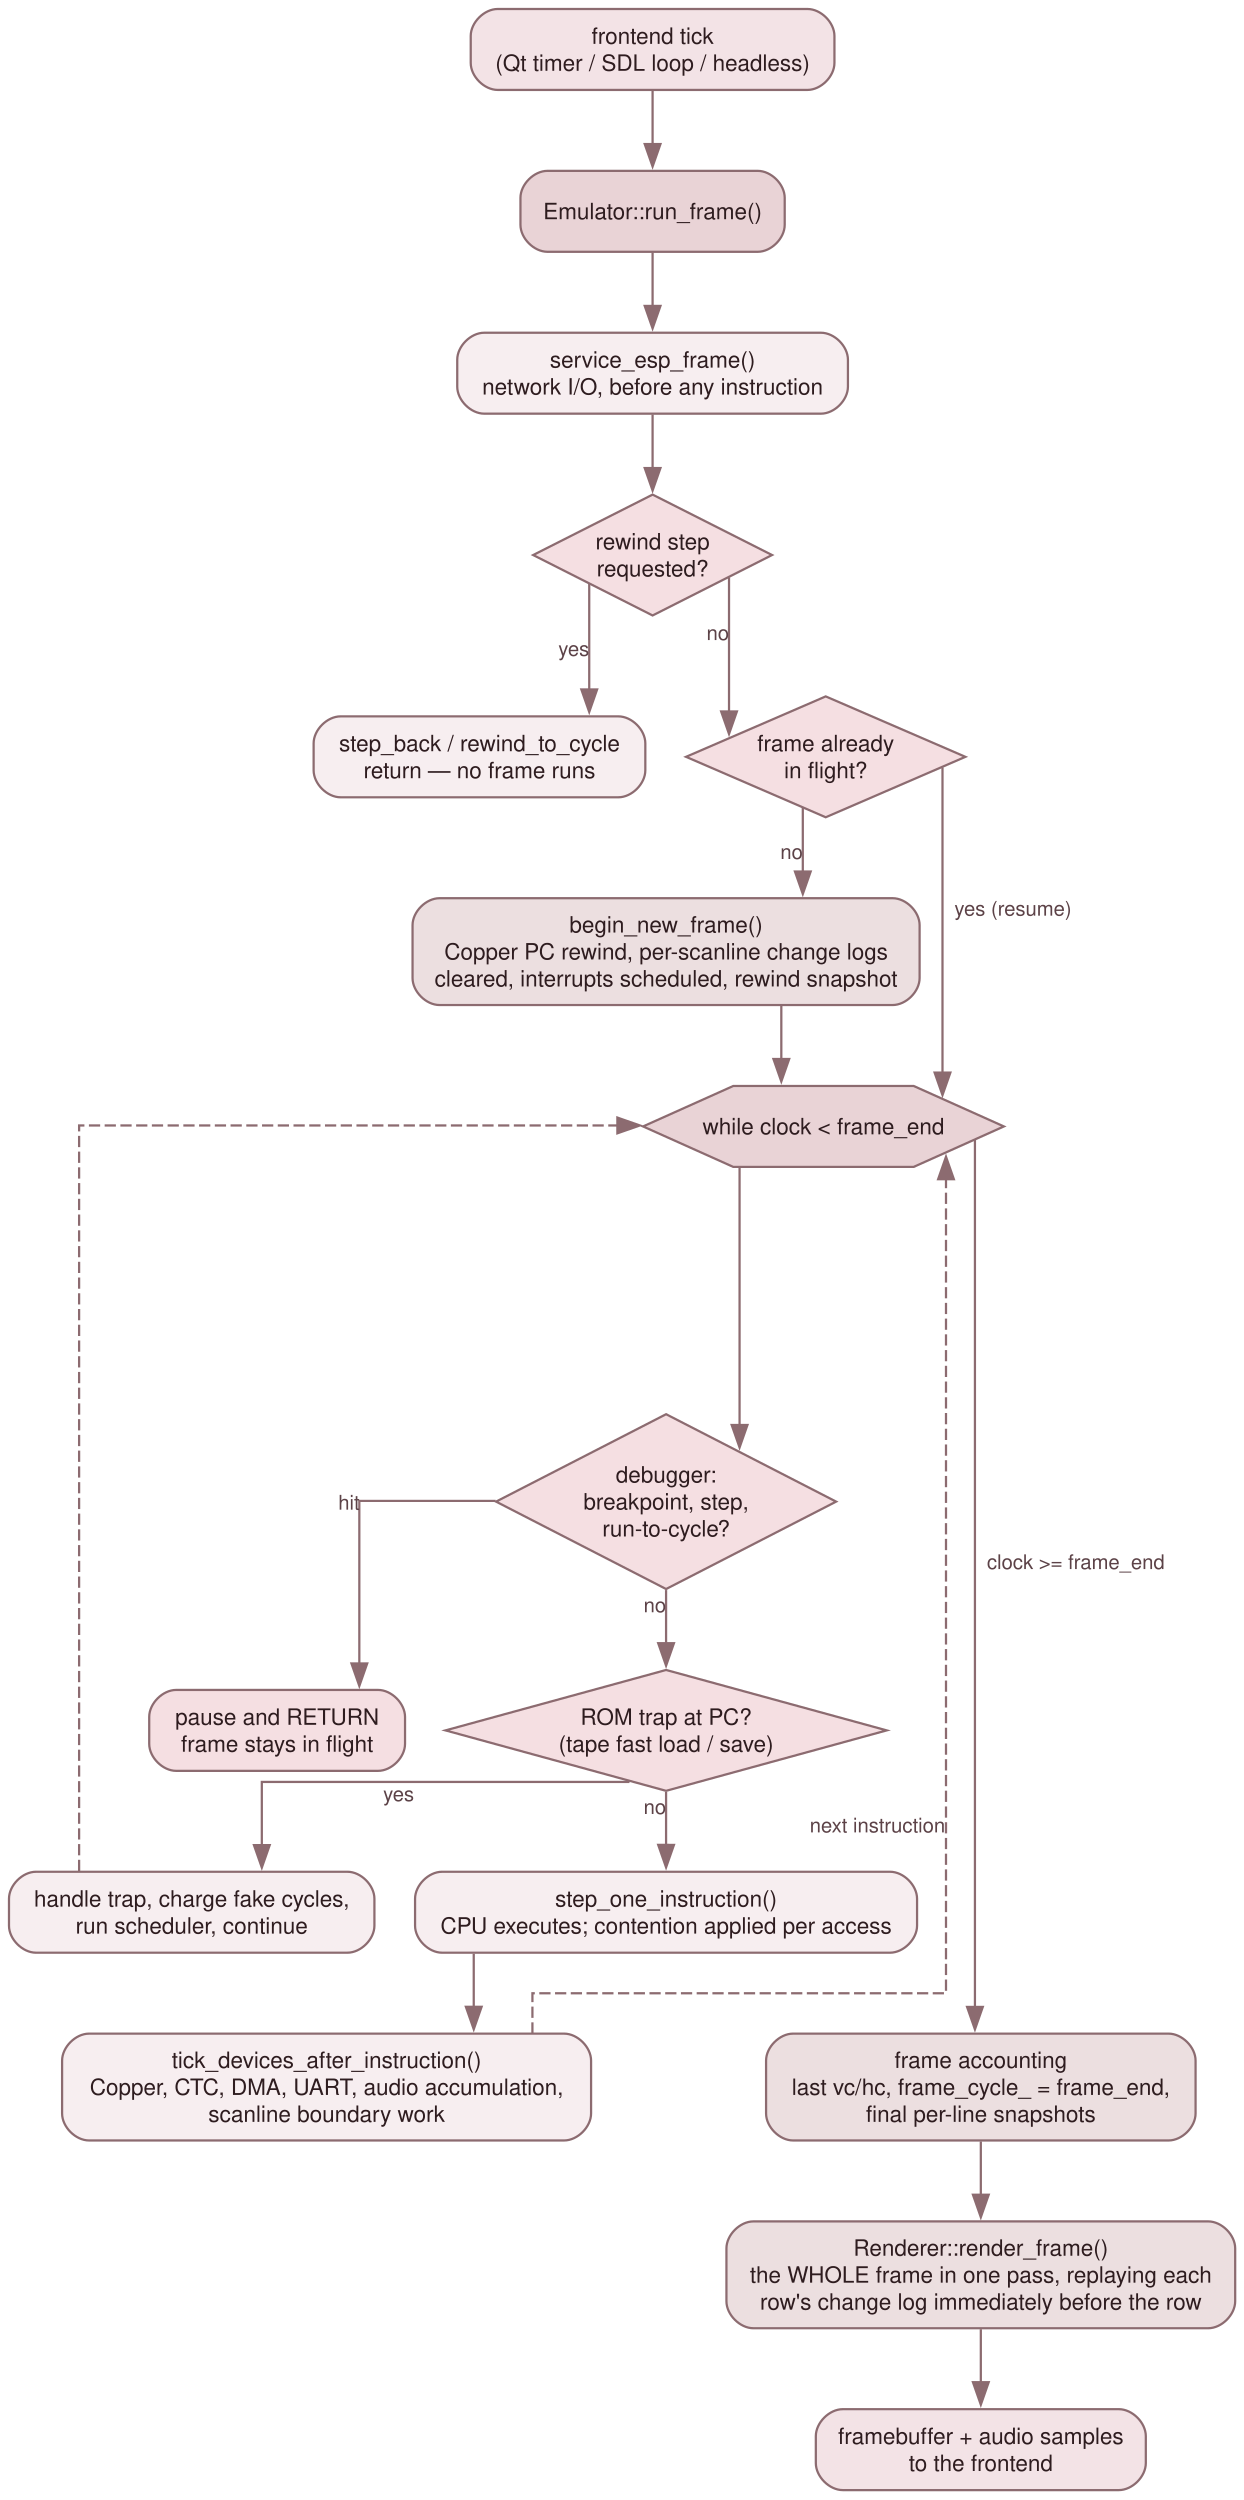
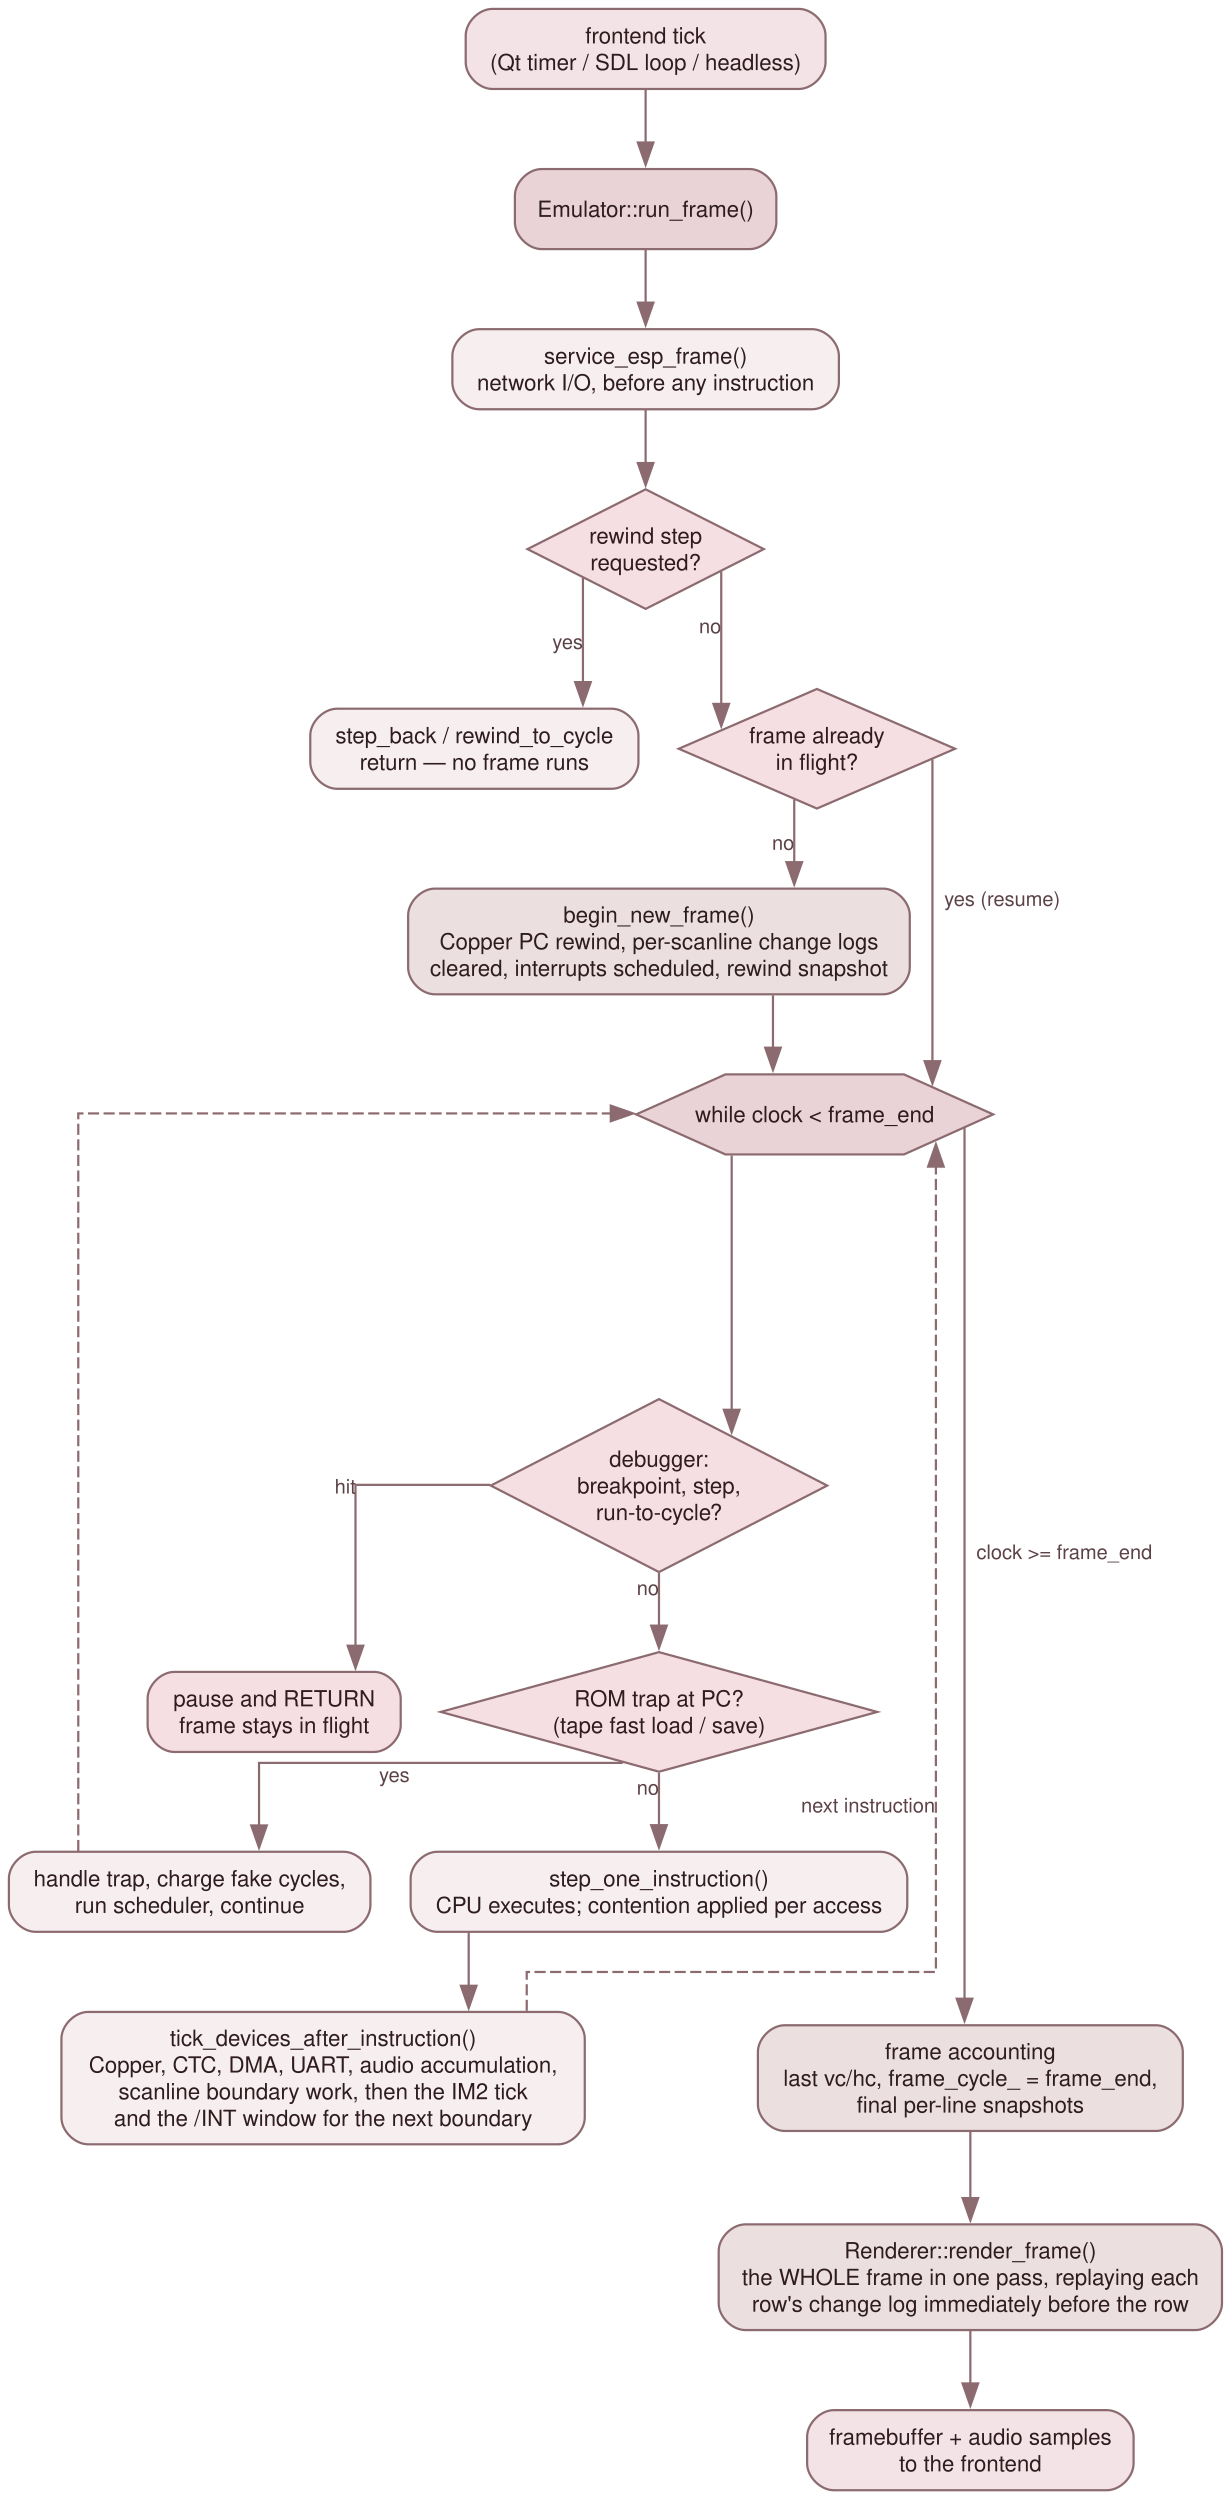
- <svg xmlns="http://www.w3.org/2000/svg" width="553pt" height="1112pt" viewBox="0.00 0.00 553.00 1112.00">
-   <g id="graph0" class="graph" transform="scale(1 1) rotate(0) translate(4 1107.6)">
+ <svg xmlns="http://www.w3.org/2000/svg" width="553pt" height="1124pt" viewBox="0.00 0.00 553.00 1124.00">
+   <g id="graph0" class="graph" transform="scale(1 1) rotate(0) translate(4 1119.6)">
    <g id="node1" class="node">
-       <path fill="#f3e3e6" stroke="#8c6b70" d="M355.16,-1103.6C355.16,-1103.6 217.38,-1103.6 217.38,-1103.6 211.38,-1103.6 205.38,-1097.6 205.38,-1091.6 205.38,-1091.6 205.38,-1079.6 205.38,-1079.6 205.38,-1073.6 211.38,-1067.6 217.38,-1067.6 217.38,-1067.6 355.16,-1067.6 355.16,-1067.6 361.16,-1067.6 367.16,-1073.6 367.16,-1079.6 367.16,-1079.6 367.16,-1091.6 367.16,-1091.6 367.16,-1097.6 361.16,-1103.6 355.16,-1103.6" />
-       <text xml:space="preserve" text-anchor="middle" x="286.27" y="-1088.1" font-family="Helvetica,sans-Serif" font-size="10.00" fill="#2e1c1f">frontend tick</text>
-       <text xml:space="preserve" text-anchor="middle" x="286.27" y="-1076.1" font-family="Helvetica,sans-Serif" font-size="10.00" fill="#2e1c1f">(Qt timer / SDL loop / headless)</text>
+       <path fill="#f3e3e6" stroke="#8c6b70" d="M355.16,-1115.6C355.16,-1115.6 217.38,-1115.6 217.38,-1115.6 211.38,-1115.6 205.38,-1109.6 205.38,-1103.6 205.38,-1103.6 205.38,-1091.6 205.38,-1091.6 205.38,-1085.6 211.38,-1079.6 217.38,-1079.6 217.38,-1079.6 355.16,-1079.6 355.16,-1079.6 361.16,-1079.6 367.16,-1085.6 367.16,-1091.6 367.16,-1091.6 367.16,-1103.6 367.16,-1103.6 367.16,-1109.6 361.16,-1115.6 355.16,-1115.6" />
+       <text xml:space="preserve" text-anchor="middle" x="286.27" y="-1100.1" font-family="Helvetica,sans-Serif" font-size="10.00" fill="#2e1c1f">frontend tick</text>
+       <text xml:space="preserve" text-anchor="middle" x="286.27" y="-1088.1" font-family="Helvetica,sans-Serif" font-size="10.00" fill="#2e1c1f">(Qt timer / SDL loop / headless)</text>
    </g>
    <g id="node2" class="node">
-       <path fill="#e9d3d6" stroke="#8c6b70" d="M333.04,-1031.6C333.04,-1031.6 239.5,-1031.6 239.5,-1031.6 233.5,-1031.6 227.5,-1025.6 227.5,-1019.6 227.5,-1019.6 227.5,-1007.6 227.5,-1007.6 227.5,-1001.6 233.5,-995.6 239.5,-995.6 239.5,-995.6 333.04,-995.6 333.04,-995.6 339.04,-995.6 345.04,-1001.6 345.04,-1007.6 345.04,-1007.6 345.04,-1019.6 345.04,-1019.6 345.04,-1025.6 339.04,-1031.6 333.04,-1031.6" />
-       <text xml:space="preserve" text-anchor="middle" x="286.27" y="-1010.1" font-family="Helvetica,sans-Serif" font-size="10.00" fill="#2e1c1f">Emulator::run_frame()</text>
+       <path fill="#e9d3d6" stroke="#8c6b70" d="M333.04,-1043.6C333.04,-1043.6 239.5,-1043.6 239.5,-1043.6 233.5,-1043.6 227.5,-1037.6 227.5,-1031.6 227.5,-1031.6 227.5,-1019.6 227.5,-1019.6 227.5,-1013.6 233.5,-1007.6 239.5,-1007.6 239.5,-1007.6 333.04,-1007.6 333.04,-1007.6 339.04,-1007.6 345.04,-1013.6 345.04,-1019.6 345.04,-1019.6 345.04,-1031.6 345.04,-1031.6 345.04,-1037.6 339.04,-1043.6 333.04,-1043.6" />
+       <text xml:space="preserve" text-anchor="middle" x="286.27" y="-1022.1" font-family="Helvetica,sans-Serif" font-size="10.00" fill="#2e1c1f">Emulator::run_frame()</text>
    </g>
    <g id="edge1" class="edge">
-       <path fill="none" stroke="#8c6b70" d="M286.27,-1067.43C286.27,-1067.43 286.27,-1043.53 286.27,-1043.53" />
-       <polygon fill="#8c6b70" stroke="#8c6b70" points="289.77,-1043.53 286.27,-1033.53 282.77,-1043.53 289.77,-1043.53" />
+       <path fill="none" stroke="#8c6b70" d="M286.27,-1079.43C286.27,-1079.43 286.27,-1055.53 286.27,-1055.53" />
+       <polygon fill="#8c6b70" stroke="#8c6b70" points="289.77,-1055.53 286.27,-1045.53 282.77,-1055.53 289.77,-1055.53" />
    </g>
    <g id="node3" class="node">
-       <path fill="#f7eef0" stroke="#8c6b70" d="M361.16,-959.6C361.16,-959.6 211.38,-959.6 211.38,-959.6 205.38,-959.6 199.38,-953.6 199.38,-947.6 199.38,-947.6 199.38,-935.6 199.38,-935.6 199.38,-929.6 205.38,-923.6 211.38,-923.6 211.38,-923.6 361.16,-923.6 361.16,-923.6 367.16,-923.6 373.16,-929.6 373.16,-935.6 373.16,-935.6 373.16,-947.6 373.16,-947.6 373.16,-953.6 367.16,-959.6 361.16,-959.6" />
-       <text xml:space="preserve" text-anchor="middle" x="286.27" y="-944.1" font-family="Helvetica,sans-Serif" font-size="10.00" fill="#2e1c1f">service_esp_frame()</text>
-       <text xml:space="preserve" text-anchor="middle" x="286.27" y="-932.1" font-family="Helvetica,sans-Serif" font-size="10.00" fill="#2e1c1f">network I/O, before any instruction</text>
+       <path fill="#f7eef0" stroke="#8c6b70" d="M361.16,-971.6C361.16,-971.6 211.38,-971.6 211.38,-971.6 205.38,-971.6 199.38,-965.6 199.38,-959.6 199.38,-959.6 199.38,-947.6 199.38,-947.6 199.38,-941.6 205.38,-935.6 211.38,-935.6 211.38,-935.6 361.16,-935.6 361.16,-935.6 367.16,-935.6 373.16,-941.6 373.16,-947.6 373.16,-947.6 373.16,-959.6 373.16,-959.6 373.16,-965.6 367.16,-971.6 361.16,-971.6" />
+       <text xml:space="preserve" text-anchor="middle" x="286.27" y="-956.1" font-family="Helvetica,sans-Serif" font-size="10.00" fill="#2e1c1f">service_esp_frame()</text>
+       <text xml:space="preserve" text-anchor="middle" x="286.27" y="-944.1" font-family="Helvetica,sans-Serif" font-size="10.00" fill="#2e1c1f">network I/O, before any instruction</text>
    </g>
    <g id="edge2" class="edge">
-       <path fill="none" stroke="#8c6b70" d="M286.27,-995.43C286.27,-995.43 286.27,-971.53 286.27,-971.53" />
-       <polygon fill="#8c6b70" stroke="#8c6b70" points="289.77,-971.53 286.27,-961.53 282.77,-971.53 289.77,-971.53" />
+       <path fill="none" stroke="#8c6b70" d="M286.27,-1007.43C286.27,-1007.43 286.27,-983.53 286.27,-983.53" />
+       <polygon fill="#8c6b70" stroke="#8c6b70" points="289.77,-983.53 286.27,-973.53 282.77,-983.53 289.77,-983.53" />
    </g>
    <g id="node4" class="node">
-       <polygon fill="#f5dfe2" stroke="#8c6b70" points="286.27,-887.6 233.14,-860.72 286.27,-833.84 339.4,-860.72 286.27,-887.6" />
-       <text xml:space="preserve" text-anchor="middle" x="286.27" y="-863.22" font-family="Helvetica,sans-Serif" font-size="10.00" fill="#2e1c1f">rewind step</text>
-       <text xml:space="preserve" text-anchor="middle" x="286.27" y="-851.22" font-family="Helvetica,sans-Serif" font-size="10.00" fill="#2e1c1f">requested?</text>
+       <polygon fill="#f5dfe2" stroke="#8c6b70" points="286.27,-899.6 233.14,-872.72 286.27,-845.84 339.4,-872.72 286.27,-899.6" />
+       <text xml:space="preserve" text-anchor="middle" x="286.27" y="-875.22" font-family="Helvetica,sans-Serif" font-size="10.00" fill="#2e1c1f">rewind step</text>
+       <text xml:space="preserve" text-anchor="middle" x="286.27" y="-863.22" font-family="Helvetica,sans-Serif" font-size="10.00" fill="#2e1c1f">requested?</text>
    </g>
    <g id="edge3" class="edge">
-       <path fill="none" stroke="#8c6b70" d="M286.27,-923.25C286.27,-923.25 286.27,-899.42 286.27,-899.42" />
-       <polygon fill="#8c6b70" stroke="#8c6b70" points="289.77,-899.42 286.27,-889.42 282.77,-899.42 289.77,-899.42" />
+       <path fill="none" stroke="#8c6b70" d="M286.27,-935.25C286.27,-935.25 286.27,-911.42 286.27,-911.42" />
+       <polygon fill="#8c6b70" stroke="#8c6b70" points="289.77,-911.42 286.27,-901.42 282.77,-911.42 289.77,-911.42" />
    </g>
    <g id="node5" class="node">
-       <path fill="#f7eef0" stroke="#8c6b70" d="M271.04,-788.96C271.04,-788.96 147.5,-788.96 147.5,-788.96 141.5,-788.96 135.5,-782.96 135.5,-776.96 135.5,-776.96 135.5,-764.96 135.5,-764.96 135.5,-758.96 141.5,-752.96 147.5,-752.96 147.5,-752.96 271.04,-752.96 271.04,-752.96 277.04,-752.96 283.04,-758.96 283.04,-764.96 283.04,-764.96 283.04,-776.96 283.04,-776.96 283.04,-782.96 277.04,-788.96 271.04,-788.96" />
-       <text xml:space="preserve" text-anchor="middle" x="209.27" y="-773.46" font-family="Helvetica,sans-Serif" font-size="10.00" fill="#2e1c1f">step_back / rewind_to_cycle</text>
-       <text xml:space="preserve" text-anchor="middle" x="209.27" y="-761.46" font-family="Helvetica,sans-Serif" font-size="10.00" fill="#2e1c1f">return — no frame runs</text>
+       <path fill="#f7eef0" stroke="#8c6b70" d="M271.04,-800.96C271.04,-800.96 147.5,-800.96 147.5,-800.96 141.5,-800.96 135.5,-794.96 135.5,-788.96 135.5,-788.96 135.5,-776.96 135.5,-776.96 135.5,-770.96 141.5,-764.96 147.5,-764.96 147.5,-764.96 271.04,-764.96 271.04,-764.96 277.04,-764.96 283.04,-770.96 283.04,-776.96 283.04,-776.96 283.04,-788.96 283.04,-788.96 283.04,-794.96 277.04,-800.96 271.04,-800.96" />
+       <text xml:space="preserve" text-anchor="middle" x="209.27" y="-785.46" font-family="Helvetica,sans-Serif" font-size="10.00" fill="#2e1c1f">step_back / rewind_to_cycle</text>
+       <text xml:space="preserve" text-anchor="middle" x="209.27" y="-773.46" font-family="Helvetica,sans-Serif" font-size="10.00" fill="#2e1c1f">return — no frame runs</text>
    </g>
    <g id="edge4" class="edge">
-       <path fill="none" stroke="#8c6b70" d="M258.09,-847.86C258.09,-847.86 258.09,-800.92 258.09,-800.92" />
-       <polygon fill="#8c6b70" stroke="#8c6b70" points="261.59,-800.92 258.09,-790.92 254.59,-800.92 261.59,-800.92" />
-       <text xml:space="preserve" text-anchor="middle" x="248.71" y="-815.84" font-family="Helvetica,sans-Serif" font-size="9.00" fill="#5c4247">  yes</text>
+       <path fill="none" stroke="#8c6b70" d="M258.09,-859.86C258.09,-859.86 258.09,-812.92 258.09,-812.92" />
+       <polygon fill="#8c6b70" stroke="#8c6b70" points="261.59,-812.92 258.09,-802.92 254.59,-812.92 261.59,-812.92" />
+       <text xml:space="preserve" text-anchor="middle" x="248.71" y="-827.84" font-family="Helvetica,sans-Serif" font-size="9.00" fill="#5c4247">  yes</text>
    </g>
    <g id="node6" class="node">
-       <polygon fill="#f5dfe2" stroke="#8c6b70" points="363.27,-797.84 301.14,-770.96 363.27,-744.08 425.4,-770.96 363.27,-797.84" />
-       <text xml:space="preserve" text-anchor="middle" x="363.27" y="-773.46" font-family="Helvetica,sans-Serif" font-size="10.00" fill="#2e1c1f">frame already</text>
-       <text xml:space="preserve" text-anchor="middle" x="363.27" y="-761.46" font-family="Helvetica,sans-Serif" font-size="10.00" fill="#2e1c1f">in flight?</text>
+       <polygon fill="#f5dfe2" stroke="#8c6b70" points="363.27,-809.84 301.14,-782.96 363.27,-756.08 425.4,-782.96 363.27,-809.84" />
+       <text xml:space="preserve" text-anchor="middle" x="363.27" y="-785.46" font-family="Helvetica,sans-Serif" font-size="10.00" fill="#2e1c1f">frame already</text>
+       <text xml:space="preserve" text-anchor="middle" x="363.27" y="-773.46" font-family="Helvetica,sans-Serif" font-size="10.00" fill="#2e1c1f">in flight?</text>
    </g>
    <g id="edge5" class="edge">
-       <path fill="none" stroke="#8c6b70" d="M320.27,-850.77C320.27,-850.77 320.27,-791.13 320.27,-791.13" />
-       <polygon fill="#8c6b70" stroke="#8c6b70" points="323.77,-791.13 320.27,-781.13 316.77,-791.13 323.77,-791.13" />
-       <text xml:space="preserve" text-anchor="middle" x="312.77" y="-822.9" font-family="Helvetica,sans-Serif" font-size="9.00" fill="#5c4247">  no</text>
+       <path fill="none" stroke="#8c6b70" d="M320.27,-862.77C320.27,-862.77 320.27,-803.13 320.27,-803.13" />
+       <polygon fill="#8c6b70" stroke="#8c6b70" points="323.77,-803.13 320.27,-793.13 316.77,-803.13 323.77,-803.13" />
+       <text xml:space="preserve" text-anchor="middle" x="312.77" y="-834.9" font-family="Helvetica,sans-Serif" font-size="9.00" fill="#5c4247">  no</text>
    </g>
    <g id="node7" class="node">
-       <path fill="#ecdfe0" stroke="#8c6b70" d="M393.04,-708.08C393.04,-708.08 191.5,-708.08 191.5,-708.08 185.5,-708.08 179.5,-702.08 179.5,-696.08 179.5,-696.08 179.5,-672.56 179.5,-672.56 179.5,-666.56 185.5,-660.56 191.5,-660.56 191.5,-660.56 393.04,-660.56 393.04,-660.56 399.04,-660.56 405.04,-666.56 405.04,-672.56 405.04,-672.56 405.04,-696.08 405.04,-696.08 405.04,-702.08 399.04,-708.08 393.04,-708.08" />
-       <text xml:space="preserve" text-anchor="middle" x="292.27" y="-692.82" font-family="Helvetica,sans-Serif" font-size="10.00" fill="#2e1c1f">begin_new_frame()</text>
-       <text xml:space="preserve" text-anchor="middle" x="292.27" y="-680.82" font-family="Helvetica,sans-Serif" font-size="10.00" fill="#2e1c1f">Copper PC rewind, per-scanline change logs</text>
-       <text xml:space="preserve" text-anchor="middle" x="292.27" y="-668.82" font-family="Helvetica,sans-Serif" font-size="10.00" fill="#2e1c1f">cleared, interrupts scheduled, rewind snapshot</text>
+       <path fill="#ecdfe0" stroke="#8c6b70" d="M393.04,-720.08C393.04,-720.08 191.5,-720.08 191.5,-720.08 185.5,-720.08 179.5,-714.08 179.5,-708.08 179.5,-708.08 179.5,-684.56 179.5,-684.56 179.5,-678.56 185.5,-672.56 191.5,-672.56 191.5,-672.56 393.04,-672.56 393.04,-672.56 399.04,-672.56 405.04,-678.56 405.04,-684.56 405.04,-684.56 405.04,-708.08 405.04,-708.08 405.04,-714.08 399.04,-720.08 393.04,-720.08" />
+       <text xml:space="preserve" text-anchor="middle" x="292.27" y="-704.82" font-family="Helvetica,sans-Serif" font-size="10.00" fill="#2e1c1f">begin_new_frame()</text>
+       <text xml:space="preserve" text-anchor="middle" x="292.27" y="-692.82" font-family="Helvetica,sans-Serif" font-size="10.00" fill="#2e1c1f">Copper PC rewind, per-scanline change logs</text>
+       <text xml:space="preserve" text-anchor="middle" x="292.27" y="-680.82" font-family="Helvetica,sans-Serif" font-size="10.00" fill="#2e1c1f">cleared, interrupts scheduled, rewind snapshot</text>
    </g>
    <g id="edge6" class="edge">
-       <path fill="none" stroke="#8c6b70" d="M353.09,-748.2C353.09,-748.2 353.09,-719.96 353.09,-719.96" />
-       <polygon fill="#8c6b70" stroke="#8c6b70" points="356.59,-719.96 353.09,-709.96 349.59,-719.96 356.59,-719.96" />
-       <text xml:space="preserve" text-anchor="middle" x="345.59" y="-725.53" font-family="Helvetica,sans-Serif" font-size="9.00" fill="#5c4247">  no</text>
+       <path fill="none" stroke="#8c6b70" d="M353.09,-760.2C353.09,-760.2 353.09,-731.96 353.09,-731.96" />
+       <polygon fill="#8c6b70" stroke="#8c6b70" points="356.59,-731.96 353.09,-721.96 349.59,-731.96 356.59,-731.96" />
+       <text xml:space="preserve" text-anchor="middle" x="345.59" y="-737.53" font-family="Helvetica,sans-Serif" font-size="9.00" fill="#5c4247">  no</text>
    </g>
    <g id="node8" class="node">
-       <polygon fill="#e9d3d6" stroke="#8c6b70" points="442.52,-606.56 402.39,-624.56 322.15,-624.56 282.02,-606.56 322.15,-588.56 402.39,-588.56 442.52,-606.56" />
-       <text xml:space="preserve" text-anchor="middle" x="362.27" y="-603.06" font-family="Helvetica,sans-Serif" font-size="10.00" fill="#2e1c1f">while clock &lt; frame_end</text>
+       <polygon fill="#e9d3d6" stroke="#8c6b70" points="442.52,-618.56 402.39,-636.56 322.15,-636.56 282.02,-618.56 322.15,-600.56 402.39,-600.56 442.52,-618.56" />
+       <text xml:space="preserve" text-anchor="middle" x="362.27" y="-615.06" font-family="Helvetica,sans-Serif" font-size="10.00" fill="#2e1c1f">while clock &lt; frame_end</text>
    </g>
    <g id="edge7" class="edge">
-       <path fill="none" stroke="#8c6b70" d="M415.22,-766.22C415.22,-766.22 415.22,-630.5 415.22,-630.5" />
-       <polygon fill="#8c6b70" stroke="#8c6b70" points="418.72,-630.5 415.22,-620.5 411.72,-630.5 418.72,-630.5" />
-       <text xml:space="preserve" text-anchor="middle" x="444.09" y="-700.31" font-family="Helvetica,sans-Serif" font-size="9.00" fill="#5c4247">  yes (resume)</text>
+       <path fill="none" stroke="#8c6b70" d="M415.22,-778.22C415.22,-778.22 415.22,-642.5 415.22,-642.5" />
+       <polygon fill="#8c6b70" stroke="#8c6b70" points="418.72,-642.5 415.22,-632.5 411.72,-642.5 418.72,-642.5" />
+       <text xml:space="preserve" text-anchor="middle" x="444.09" y="-712.31" font-family="Helvetica,sans-Serif" font-size="9.00" fill="#5c4247">  yes (resume)</text>
    </g>
    <g id="edge8" class="edge">
-       <path fill="none" stroke="#8c6b70" d="M343.53,-660.14C343.53,-660.14 343.53,-636.55 343.53,-636.55" />
-       <polygon fill="#8c6b70" stroke="#8c6b70" points="347.03,-636.55 343.53,-626.55 340.03,-636.55 347.03,-636.55" />
+       <path fill="none" stroke="#8c6b70" d="M343.53,-672.14C343.53,-672.14 343.53,-648.55 343.53,-648.55" />
+       <polygon fill="#8c6b70" stroke="#8c6b70" points="347.03,-648.55 343.53,-638.55 340.03,-648.55 347.03,-648.55" />
    </g>
    <g id="node9" class="node">
-       <polygon fill="#f5dfe2" stroke="#8c6b70" points="292.27,-478.56 216.64,-439.68 292.27,-400.8 367.9,-439.68 292.27,-478.56" />
-       <text xml:space="preserve" text-anchor="middle" x="292.27" y="-448.18" font-family="Helvetica,sans-Serif" font-size="10.00" fill="#2e1c1f">debugger:</text>
-       <text xml:space="preserve" text-anchor="middle" x="292.27" y="-436.18" font-family="Helvetica,sans-Serif" font-size="10.00" fill="#2e1c1f">breakpoint, step,</text>
-       <text xml:space="preserve" text-anchor="middle" x="292.27" y="-424.18" font-family="Helvetica,sans-Serif" font-size="10.00" fill="#2e1c1f">run-to-cycle?</text>
+       <polygon fill="#f5dfe2" stroke="#8c6b70" points="292.27,-490.56 216.64,-451.68 292.27,-412.8 367.9,-451.68 292.27,-490.56" />
+       <text xml:space="preserve" text-anchor="middle" x="292.27" y="-460.18" font-family="Helvetica,sans-Serif" font-size="10.00" fill="#2e1c1f">debugger:</text>
+       <text xml:space="preserve" text-anchor="middle" x="292.27" y="-448.18" font-family="Helvetica,sans-Serif" font-size="10.00" fill="#2e1c1f">breakpoint, step,</text>
+       <text xml:space="preserve" text-anchor="middle" x="292.27" y="-436.18" font-family="Helvetica,sans-Serif" font-size="10.00" fill="#2e1c1f">run-to-cycle?</text>
    </g>
    <g id="edge9" class="edge">
-       <path fill="none" stroke="#8c6b70" d="M324.96,-588.06C324.96,-588.06 324.96,-473.75 324.96,-473.75" />
-       <polygon fill="#8c6b70" stroke="#8c6b70" points="328.46,-473.75 324.96,-463.75 321.46,-473.75 328.46,-473.75" />
+       <path fill="none" stroke="#8c6b70" d="M324.96,-600.06C324.96,-600.06 324.96,-485.75 324.96,-485.75" />
+       <polygon fill="#8c6b70" stroke="#8c6b70" points="328.46,-485.75 324.96,-475.75 321.46,-485.75 328.46,-485.75" />
    </g>
    <g id="node15" class="node">
-       <path fill="#ecdfe0" stroke="#8c6b70" d="M515.79,-203.04C515.79,-203.04 348.75,-203.04 348.75,-203.04 342.75,-203.04 336.75,-197.04 336.75,-191.04 336.75,-191.04 336.75,-167.52 336.75,-167.52 336.75,-161.52 342.75,-155.52 348.75,-155.52 348.75,-155.52 515.79,-155.52 515.79,-155.52 521.79,-155.52 527.79,-161.52 527.79,-167.52 527.79,-167.52 527.79,-191.04 527.79,-191.04 527.79,-197.04 521.79,-203.04 515.79,-203.04" />
-       <text xml:space="preserve" text-anchor="middle" x="432.27" y="-187.78" font-family="Helvetica,sans-Serif" font-size="10.00" fill="#2e1c1f">frame accounting</text>
-       <text xml:space="preserve" text-anchor="middle" x="432.27" y="-175.78" font-family="Helvetica,sans-Serif" font-size="10.00" fill="#2e1c1f">last vc/hc, frame_cycle_ = frame_end,</text>
-       <text xml:space="preserve" text-anchor="middle" x="432.27" y="-163.78" font-family="Helvetica,sans-Serif" font-size="10.00" fill="#2e1c1f">final per-line snapshots</text>
+       <path fill="#ecdfe0" stroke="#8c6b70" d="M515.79,-209.04C515.79,-209.04 348.75,-209.04 348.75,-209.04 342.75,-209.04 336.75,-203.04 336.75,-197.04 336.75,-197.04 336.75,-173.52 336.75,-173.52 336.75,-167.52 342.75,-161.52 348.75,-161.52 348.75,-161.52 515.79,-161.52 515.79,-161.52 521.79,-161.52 527.79,-167.52 527.79,-173.52 527.79,-173.52 527.79,-197.04 527.79,-197.04 527.79,-203.04 521.79,-209.04 515.79,-209.04" />
+       <text xml:space="preserve" text-anchor="middle" x="432.27" y="-193.78" font-family="Helvetica,sans-Serif" font-size="10.00" fill="#2e1c1f">frame accounting</text>
+       <text xml:space="preserve" text-anchor="middle" x="432.27" y="-181.78" font-family="Helvetica,sans-Serif" font-size="10.00" fill="#2e1c1f">last vc/hc, frame_cycle_ = frame_end,</text>
+       <text xml:space="preserve" text-anchor="middle" x="432.27" y="-169.78" font-family="Helvetica,sans-Serif" font-size="10.00" fill="#2e1c1f">final per-line snapshots</text>
    </g>
    <g id="edge18" class="edge">
-       <path fill="none" stroke="#8c6b70" d="M429.65,-600.52C429.65,-600.52 429.65,-214.93 429.65,-214.93" />
-       <polygon fill="#8c6b70" stroke="#8c6b70" points="433.15,-214.93 429.65,-204.93 426.15,-214.93 433.15,-214.93" />
-       <text xml:space="preserve" text-anchor="middle" x="472.02" y="-409.68" font-family="Helvetica,sans-Serif" font-size="9.00" fill="#5c4247">  clock &gt;= frame_end</text>
+       <path fill="none" stroke="#8c6b70" d="M429.65,-612.44C429.65,-612.44 429.65,-220.98 429.65,-220.98" />
+       <polygon fill="#8c6b70" stroke="#8c6b70" points="433.15,-220.98 429.65,-210.98 426.15,-220.98 433.15,-220.98" />
+       <text xml:space="preserve" text-anchor="middle" x="472.02" y="-418.66" font-family="Helvetica,sans-Serif" font-size="9.00" fill="#5c4247">  clock &gt;= frame_end</text>
    </g>
    <g id="node10" class="node">
-       <path fill="#f5dfe2" stroke="#8c6b70" d="M164.16,-355.92C164.16,-355.92 74.37,-355.92 74.37,-355.92 68.37,-355.92 62.37,-349.92 62.37,-343.92 62.37,-343.92 62.37,-331.92 62.37,-331.92 62.37,-325.92 68.37,-319.92 74.37,-319.92 74.37,-319.92 164.16,-319.92 164.16,-319.92 170.16,-319.92 176.16,-325.92 176.16,-331.92 176.16,-331.92 176.16,-343.92 176.16,-343.92 176.16,-349.92 170.16,-355.92 164.16,-355.92" />
-       <text xml:space="preserve" text-anchor="middle" x="119.27" y="-340.42" font-family="Helvetica,sans-Serif" font-size="10.00" fill="#2e1c1f">pause and RETURN</text>
-       <text xml:space="preserve" text-anchor="middle" x="119.27" y="-328.42" font-family="Helvetica,sans-Serif" font-size="10.00" fill="#2e1c1f">frame stays in flight</text>
+       <path fill="#f5dfe2" stroke="#8c6b70" d="M164.16,-367.92C164.16,-367.92 74.37,-367.92 74.37,-367.92 68.37,-367.92 62.37,-361.92 62.37,-355.92 62.37,-355.92 62.37,-343.92 62.37,-343.92 62.37,-337.92 68.37,-331.92 74.37,-331.92 74.37,-331.92 164.16,-331.92 164.16,-331.92 170.16,-331.92 176.16,-337.92 176.16,-343.92 176.16,-343.92 176.16,-355.92 176.16,-355.92 176.16,-361.92 170.16,-367.92 164.16,-367.92" />
+       <text xml:space="preserve" text-anchor="middle" x="119.27" y="-352.42" font-family="Helvetica,sans-Serif" font-size="10.00" fill="#2e1c1f">pause and RETURN</text>
+       <text xml:space="preserve" text-anchor="middle" x="119.27" y="-340.42" font-family="Helvetica,sans-Serif" font-size="10.00" fill="#2e1c1f">frame stays in flight</text>
    </g>
    <g id="edge11" class="edge">
-       <path fill="none" stroke="#8c6b70" d="M216.47,-440C185.07,-440 155.83,-440 155.83,-440 155.83,-440 155.83,-367.68 155.83,-367.68" />
-       <polygon fill="#8c6b70" stroke="#8c6b70" points="159.33,-367.68 155.83,-357.68 152.33,-367.68 159.33,-367.68" />
-       <text xml:space="preserve" text-anchor="middle" x="148.71" y="-436.11" font-family="Helvetica,sans-Serif" font-size="9.00" fill="#5c4247">  hit</text>
+       <path fill="none" stroke="#8c6b70" d="M216.47,-452C185.07,-452 155.83,-452 155.83,-452 155.83,-452 155.83,-379.68 155.83,-379.68" />
+       <polygon fill="#8c6b70" stroke="#8c6b70" points="159.33,-379.68 155.83,-369.68 152.33,-379.68 159.33,-379.68" />
+       <text xml:space="preserve" text-anchor="middle" x="148.71" y="-448.11" font-family="Helvetica,sans-Serif" font-size="9.00" fill="#5c4247">  hit</text>
    </g>
    <g id="node11" class="node">
-       <polygon fill="#f5dfe2" stroke="#8c6b70" points="292.27,-364.8 194.14,-337.92 292.27,-311.04 390.4,-337.92 292.27,-364.8" />
-       <text xml:space="preserve" text-anchor="middle" x="292.27" y="-340.42" font-family="Helvetica,sans-Serif" font-size="10.00" fill="#2e1c1f">ROM trap at PC?</text>
-       <text xml:space="preserve" text-anchor="middle" x="292.27" y="-328.42" font-family="Helvetica,sans-Serif" font-size="10.00" fill="#2e1c1f">(tape fast load / save)</text>
+       <polygon fill="#f5dfe2" stroke="#8c6b70" points="292.27,-376.8 194.14,-349.92 292.27,-323.04 390.4,-349.92 292.27,-376.8" />
+       <text xml:space="preserve" text-anchor="middle" x="292.27" y="-352.42" font-family="Helvetica,sans-Serif" font-size="10.00" fill="#2e1c1f">ROM trap at PC?</text>
+       <text xml:space="preserve" text-anchor="middle" x="292.27" y="-340.42" font-family="Helvetica,sans-Serif" font-size="10.00" fill="#2e1c1f">(tape fast load / save)</text>
    </g>
    <g id="edge10" class="edge">
-       <path fill="none" stroke="#8c6b70" d="M292.27,-400.34C292.27,-400.34 292.27,-376.7 292.27,-376.7" />
-       <polygon fill="#8c6b70" stroke="#8c6b70" points="295.77,-376.7 292.27,-366.7 288.77,-376.7 295.77,-376.7" />
-       <text xml:space="preserve" text-anchor="middle" x="284.77" y="-390.47" font-family="Helvetica,sans-Serif" font-size="9.00" fill="#5c4247">  no</text>
+       <path fill="none" stroke="#8c6b70" d="M292.27,-412.34C292.27,-412.34 292.27,-388.7 292.27,-388.7" />
+       <polygon fill="#8c6b70" stroke="#8c6b70" points="295.77,-388.7 292.27,-378.7 288.77,-388.7 295.77,-388.7" />
+       <text xml:space="preserve" text-anchor="middle" x="284.77" y="-402.47" font-family="Helvetica,sans-Serif" font-size="9.00" fill="#5c4247">  no</text>
    </g>
    <g id="node12" class="node">
-       <path fill="#f7eef0" stroke="#8c6b70" d="M150.54,-275.04C150.54,-275.04 12,-275.04 12,-275.04 6,-275.04 0,-269.04 0,-263.04 0,-263.04 0,-251.04 0,-251.04 0,-245.04 6,-239.04 12,-239.04 12,-239.04 150.54,-239.04 150.54,-239.04 156.54,-239.04 162.54,-245.04 162.54,-251.04 162.54,-251.04 162.54,-263.04 162.54,-263.04 162.54,-269.04 156.54,-275.04 150.54,-275.04" />
-       <text xml:space="preserve" text-anchor="middle" x="81.27" y="-259.54" font-family="Helvetica,sans-Serif" font-size="10.00" fill="#2e1c1f">handle trap, charge fake cycles,</text>
-       <text xml:space="preserve" text-anchor="middle" x="81.27" y="-247.54" font-family="Helvetica,sans-Serif" font-size="10.00" fill="#2e1c1f">run scheduler, continue</text>
+       <path fill="#f7eef0" stroke="#8c6b70" d="M150.54,-287.04C150.54,-287.04 12,-287.04 12,-287.04 6,-287.04 0,-281.04 0,-275.04 0,-275.04 0,-263.04 0,-263.04 0,-257.04 6,-251.04 12,-251.04 12,-251.04 150.54,-251.04 150.54,-251.04 156.54,-251.04 162.54,-257.04 162.54,-263.04 162.54,-263.04 162.54,-275.04 162.54,-275.04 162.54,-281.04 156.54,-287.04 150.54,-287.04" />
+       <text xml:space="preserve" text-anchor="middle" x="81.27" y="-271.54" font-family="Helvetica,sans-Serif" font-size="10.00" fill="#2e1c1f">handle trap, charge fake cycles,</text>
+       <text xml:space="preserve" text-anchor="middle" x="81.27" y="-259.54" font-family="Helvetica,sans-Serif" font-size="10.00" fill="#2e1c1f">run scheduler, continue</text>
    </g>
    <g id="edge13" class="edge">
-       <path fill="none" stroke="#8c6b70" d="M276,-315C231.73,-315 112.46,-315 112.46,-315 112.46,-315 112.46,-286.89 112.46,-286.89" />
-       <polygon fill="#8c6b70" stroke="#8c6b70" points="115.96,-286.89 112.46,-276.89 108.96,-286.89 115.96,-286.89" />
-       <text xml:space="preserve" text-anchor="middle" x="170.8" y="-306.45" font-family="Helvetica,sans-Serif" font-size="9.00" fill="#5c4247">  yes</text>
+       <path fill="none" stroke="#8c6b70" d="M276,-327C231.73,-327 112.46,-327 112.46,-327 112.46,-327 112.46,-298.89 112.46,-298.89" />
+       <polygon fill="#8c6b70" stroke="#8c6b70" points="115.96,-298.89 112.46,-288.89 108.96,-298.89 115.96,-298.89" />
+       <text xml:space="preserve" text-anchor="middle" x="170.8" y="-318.45" font-family="Helvetica,sans-Serif" font-size="9.00" fill="#5c4247">  yes</text>
    </g>
    <g id="node13" class="node">
-       <path fill="#f7eef0" stroke="#8c6b70" d="M391.91,-275.04C391.91,-275.04 192.62,-275.04 192.62,-275.04 186.62,-275.04 180.62,-269.04 180.62,-263.04 180.62,-263.04 180.62,-251.04 180.62,-251.04 180.62,-245.04 186.62,-239.04 192.62,-239.04 192.62,-239.04 391.91,-239.04 391.91,-239.04 397.91,-239.04 403.91,-245.04 403.91,-251.04 403.91,-251.04 403.91,-263.04 403.91,-263.04 403.91,-269.04 397.91,-275.04 391.91,-275.04" />
-       <text xml:space="preserve" text-anchor="middle" x="292.27" y="-259.54" font-family="Helvetica,sans-Serif" font-size="10.00" fill="#2e1c1f">step_one_instruction()</text>
-       <text xml:space="preserve" text-anchor="middle" x="292.27" y="-247.54" font-family="Helvetica,sans-Serif" font-size="10.00" fill="#2e1c1f">CPU executes; contention applied per access</text>
+       <path fill="#f7eef0" stroke="#8c6b70" d="M391.91,-287.04C391.91,-287.04 192.62,-287.04 192.62,-287.04 186.62,-287.04 180.62,-281.04 180.62,-275.04 180.62,-275.04 180.62,-263.04 180.62,-263.04 180.62,-257.04 186.62,-251.04 192.62,-251.04 192.62,-251.04 391.91,-251.04 391.91,-251.04 397.91,-251.04 403.91,-257.04 403.91,-263.04 403.91,-263.04 403.91,-275.04 403.91,-275.04 403.91,-281.04 397.91,-287.04 391.91,-287.04" />
+       <text xml:space="preserve" text-anchor="middle" x="292.27" y="-271.54" font-family="Helvetica,sans-Serif" font-size="10.00" fill="#2e1c1f">step_one_instruction()</text>
+       <text xml:space="preserve" text-anchor="middle" x="292.27" y="-259.54" font-family="Helvetica,sans-Serif" font-size="10.00" fill="#2e1c1f">CPU executes; contention applied per access</text>
    </g>
    <g id="edge12" class="edge">
-       <path fill="none" stroke="#8c6b70" d="M292.27,-310.54C292.27,-310.54 292.27,-287 292.27,-287" />
-       <polygon fill="#8c6b70" stroke="#8c6b70" points="295.77,-286.99 292.27,-277 288.77,-287 295.77,-286.99" />
-       <text xml:space="preserve" text-anchor="middle" x="284.77" y="-300.72" font-family="Helvetica,sans-Serif" font-size="9.00" fill="#5c4247">  no</text>
+       <path fill="none" stroke="#8c6b70" d="M292.27,-322.54C292.27,-322.54 292.27,-299 292.27,-299" />
+       <polygon fill="#8c6b70" stroke="#8c6b70" points="295.77,-298.99 292.27,-289 288.77,-299 295.77,-298.99" />
+       <text xml:space="preserve" text-anchor="middle" x="284.77" y="-312.72" font-family="Helvetica,sans-Serif" font-size="9.00" fill="#5c4247">  no</text>
    </g>
    <g id="edge17" class="edge">
-       <path fill="none" stroke="#8c6b70" stroke-dasharray="5,2" d="M31.19,-275.36C31.19,-347.37 31.19,-607 31.19,-607 31.19,-607 270.61,-607 270.61,-607" />
-       <polygon fill="#8c6b70" stroke="#8c6b70" points="270.61,-610.5 280.61,-607 270.61,-603.5 270.61,-610.5" />
+       <path fill="none" stroke="#8c6b70" stroke-dasharray="5,2" d="M31.19,-287.36C31.19,-359.37 31.19,-619 31.19,-619 31.19,-619 270.61,-619 270.61,-619" />
+       <polygon fill="#8c6b70" stroke="#8c6b70" points="270.61,-622.5 280.61,-619 270.61,-615.5 270.61,-622.5" />
    </g>
    <g id="node14" class="node">
-       <path fill="#f7eef0" stroke="#8c6b70" d="M246.91,-203.04C246.91,-203.04 35.62,-203.04 35.62,-203.04 29.62,-203.04 23.62,-197.04 23.62,-191.04 23.62,-191.04 23.62,-167.52 23.62,-167.52 23.62,-161.52 29.62,-155.52 35.62,-155.52 35.62,-155.52 246.91,-155.52 246.91,-155.52 252.91,-155.52 258.91,-161.52 258.91,-167.52 258.91,-167.52 258.91,-191.04 258.91,-191.04 258.91,-197.04 252.91,-203.04 246.91,-203.04" />
-       <text xml:space="preserve" text-anchor="middle" x="141.27" y="-187.78" font-family="Helvetica,sans-Serif" font-size="10.00" fill="#2e1c1f">tick_devices_after_instruction()</text>
-       <text xml:space="preserve" text-anchor="middle" x="141.27" y="-175.78" font-family="Helvetica,sans-Serif" font-size="10.00" fill="#2e1c1f">Copper, CTC, DMA, UART, audio accumulation,</text>
-       <text xml:space="preserve" text-anchor="middle" x="141.27" y="-163.78" font-family="Helvetica,sans-Serif" font-size="10.00" fill="#2e1c1f">scanline boundary work</text>
+       <path fill="#f7eef0" stroke="#8c6b70" d="M246.91,-215.04C246.91,-215.04 35.62,-215.04 35.62,-215.04 29.62,-215.04 23.62,-209.04 23.62,-203.04 23.62,-203.04 23.62,-167.52 23.62,-167.52 23.62,-161.52 29.62,-155.52 35.62,-155.52 35.62,-155.52 246.91,-155.52 246.91,-155.52 252.91,-155.52 258.91,-161.52 258.91,-167.52 258.91,-167.52 258.91,-203.04 258.91,-203.04 258.91,-209.04 252.91,-215.04 246.91,-215.04" />
+       <text xml:space="preserve" text-anchor="middle" x="141.27" y="-199.78" font-family="Helvetica,sans-Serif" font-size="10.00" fill="#2e1c1f">tick_devices_after_instruction()</text>
+       <text xml:space="preserve" text-anchor="middle" x="141.27" y="-187.78" font-family="Helvetica,sans-Serif" font-size="10.00" fill="#2e1c1f">Copper, CTC, DMA, UART, audio accumulation,</text>
+       <text xml:space="preserve" text-anchor="middle" x="141.27" y="-175.78" font-family="Helvetica,sans-Serif" font-size="10.00" fill="#2e1c1f">scanline boundary work, then the IM2 tick</text>
+       <text xml:space="preserve" text-anchor="middle" x="141.27" y="-163.78" font-family="Helvetica,sans-Serif" font-size="10.00" fill="#2e1c1f">and the /INT window for the next boundary</text>
    </g>
    <g id="edge14" class="edge">
-       <path fill="none" stroke="#8c6b70" d="M206.72,-238.61C206.72,-238.61 206.72,-214.98 206.72,-214.98" />
-       <polygon fill="#8c6b70" stroke="#8c6b70" points="210.22,-214.98 206.72,-204.98 203.22,-214.98 210.22,-214.98" />
+       <path fill="none" stroke="#8c6b70" d="M206.72,-250.87C206.72,-250.87 206.72,-226.79 206.72,-226.79" />
+       <polygon fill="#8c6b70" stroke="#8c6b70" points="210.22,-226.79 206.72,-216.79 203.22,-226.79 210.22,-226.79" />
    </g>
    <g id="edge16" class="edge">
-       <path fill="none" stroke="#8c6b70" stroke-dasharray="5,2" d="M232.82,-203.06C232.82,-212.43 232.82,-221 232.82,-221 232.82,-221 416.78,-221 416.78,-221 416.78,-221 416.78,-583.08 416.78,-583.08" />
-       <polygon fill="#8c6b70" stroke="#8c6b70" points="413.28,-583.08 416.78,-593.08 420.28,-583.08 413.28,-583.08" />
-       <text xml:space="preserve" text-anchor="middle" x="383.78" y="-292.54" font-family="Helvetica,sans-Serif" font-size="9.00" fill="#5c4247">  next instruction</text>
+       <path fill="none" stroke="#8c6b70" stroke-dasharray="5,2" d="M232.82,-215.5C232.82,-224.97 232.82,-233 232.82,-233 232.82,-233 416.78,-233 416.78,-233 416.78,-233 416.78,-595.08 416.78,-595.08" />
+       <polygon fill="#8c6b70" stroke="#8c6b70" points="413.28,-595.08 416.78,-605.08 420.28,-595.08 413.28,-595.08" />
+       <text xml:space="preserve" text-anchor="middle" x="383.78" y="-304.76" font-family="Helvetica,sans-Serif" font-size="9.00" fill="#5c4247">  next instruction</text>
    </g>
    <g id="node16" class="node">
      <path fill="#ecdfe0" stroke="#8c6b70" d="M533.41,-119.52C533.41,-119.52 331.12,-119.52 331.12,-119.52 325.12,-119.52 319.12,-113.52 319.12,-107.52 319.12,-107.52 319.12,-84 319.12,-84 319.12,-78 325.12,-72 331.12,-72 331.12,-72 533.41,-72 533.41,-72 539.41,-72 545.41,-78 545.41,-84 545.41,-84 545.41,-107.52 545.41,-107.52 545.41,-113.52 539.41,-119.52 533.41,-119.52" />
      <text xml:space="preserve" text-anchor="middle" x="432.27" y="-104.26" font-family="Helvetica,sans-Serif" font-size="10.00" fill="#2e1c1f">Renderer::render_frame()</text>
      <text xml:space="preserve" text-anchor="middle" x="432.27" y="-92.26" font-family="Helvetica,sans-Serif" font-size="10.00" fill="#2e1c1f">the WHOLE frame in one pass, replaying each</text>
      <text xml:space="preserve" text-anchor="middle" x="432.27" y="-80.26" font-family="Helvetica,sans-Serif" font-size="10.00" fill="#2e1c1f">row's change log immediately before the row</text>
    </g>
    <g id="edge19" class="edge">
-       <path fill="none" stroke="#8c6b70" d="M432.27,-155.12C432.27,-155.12 432.27,-131.38 432.27,-131.38" />
-       <polygon fill="#8c6b70" stroke="#8c6b70" points="435.77,-131.38 432.27,-121.38 428.77,-131.38 435.77,-131.38" />
+       <path fill="none" stroke="#8c6b70" d="M432.27,-161.29C432.27,-161.29 432.27,-131.33 432.27,-131.33" />
+       <polygon fill="#8c6b70" stroke="#8c6b70" points="435.77,-131.33 432.27,-121.33 428.77,-131.33 435.77,-131.33" />
    </g>
    <g id="node17" class="node">
      <path fill="#f3e3e6" stroke="#8c6b70" d="M493.66,-36C493.66,-36 370.88,-36 370.88,-36 364.88,-36 358.88,-30 358.88,-24 358.88,-24 358.88,-12 358.88,-12 358.88,-6 364.88,0 370.88,0 370.88,0 493.66,0 493.66,0 499.66,0 505.66,-6 505.66,-12 505.66,-12 505.66,-24 505.66,-24 505.66,-30 499.66,-36 493.66,-36" />
      <text xml:space="preserve" text-anchor="middle" x="432.27" y="-20.5" font-family="Helvetica,sans-Serif" font-size="10.00" fill="#2e1c1f">framebuffer + audio samples</text>
      <text xml:space="preserve" text-anchor="middle" x="432.27" y="-8.5" font-family="Helvetica,sans-Serif" font-size="10.00" fill="#2e1c1f">to the frontend</text>
    </g>
    <g id="edge20" class="edge">
      <path fill="none" stroke="#8c6b70" d="M432.27,-71.58C432.27,-71.58 432.27,-47.99 432.27,-47.99" />
      <polygon fill="#8c6b70" stroke="#8c6b70" points="435.77,-47.99 432.27,-37.99 428.77,-47.99 435.77,-47.99" />
    </g>
  </g>
</svg>
